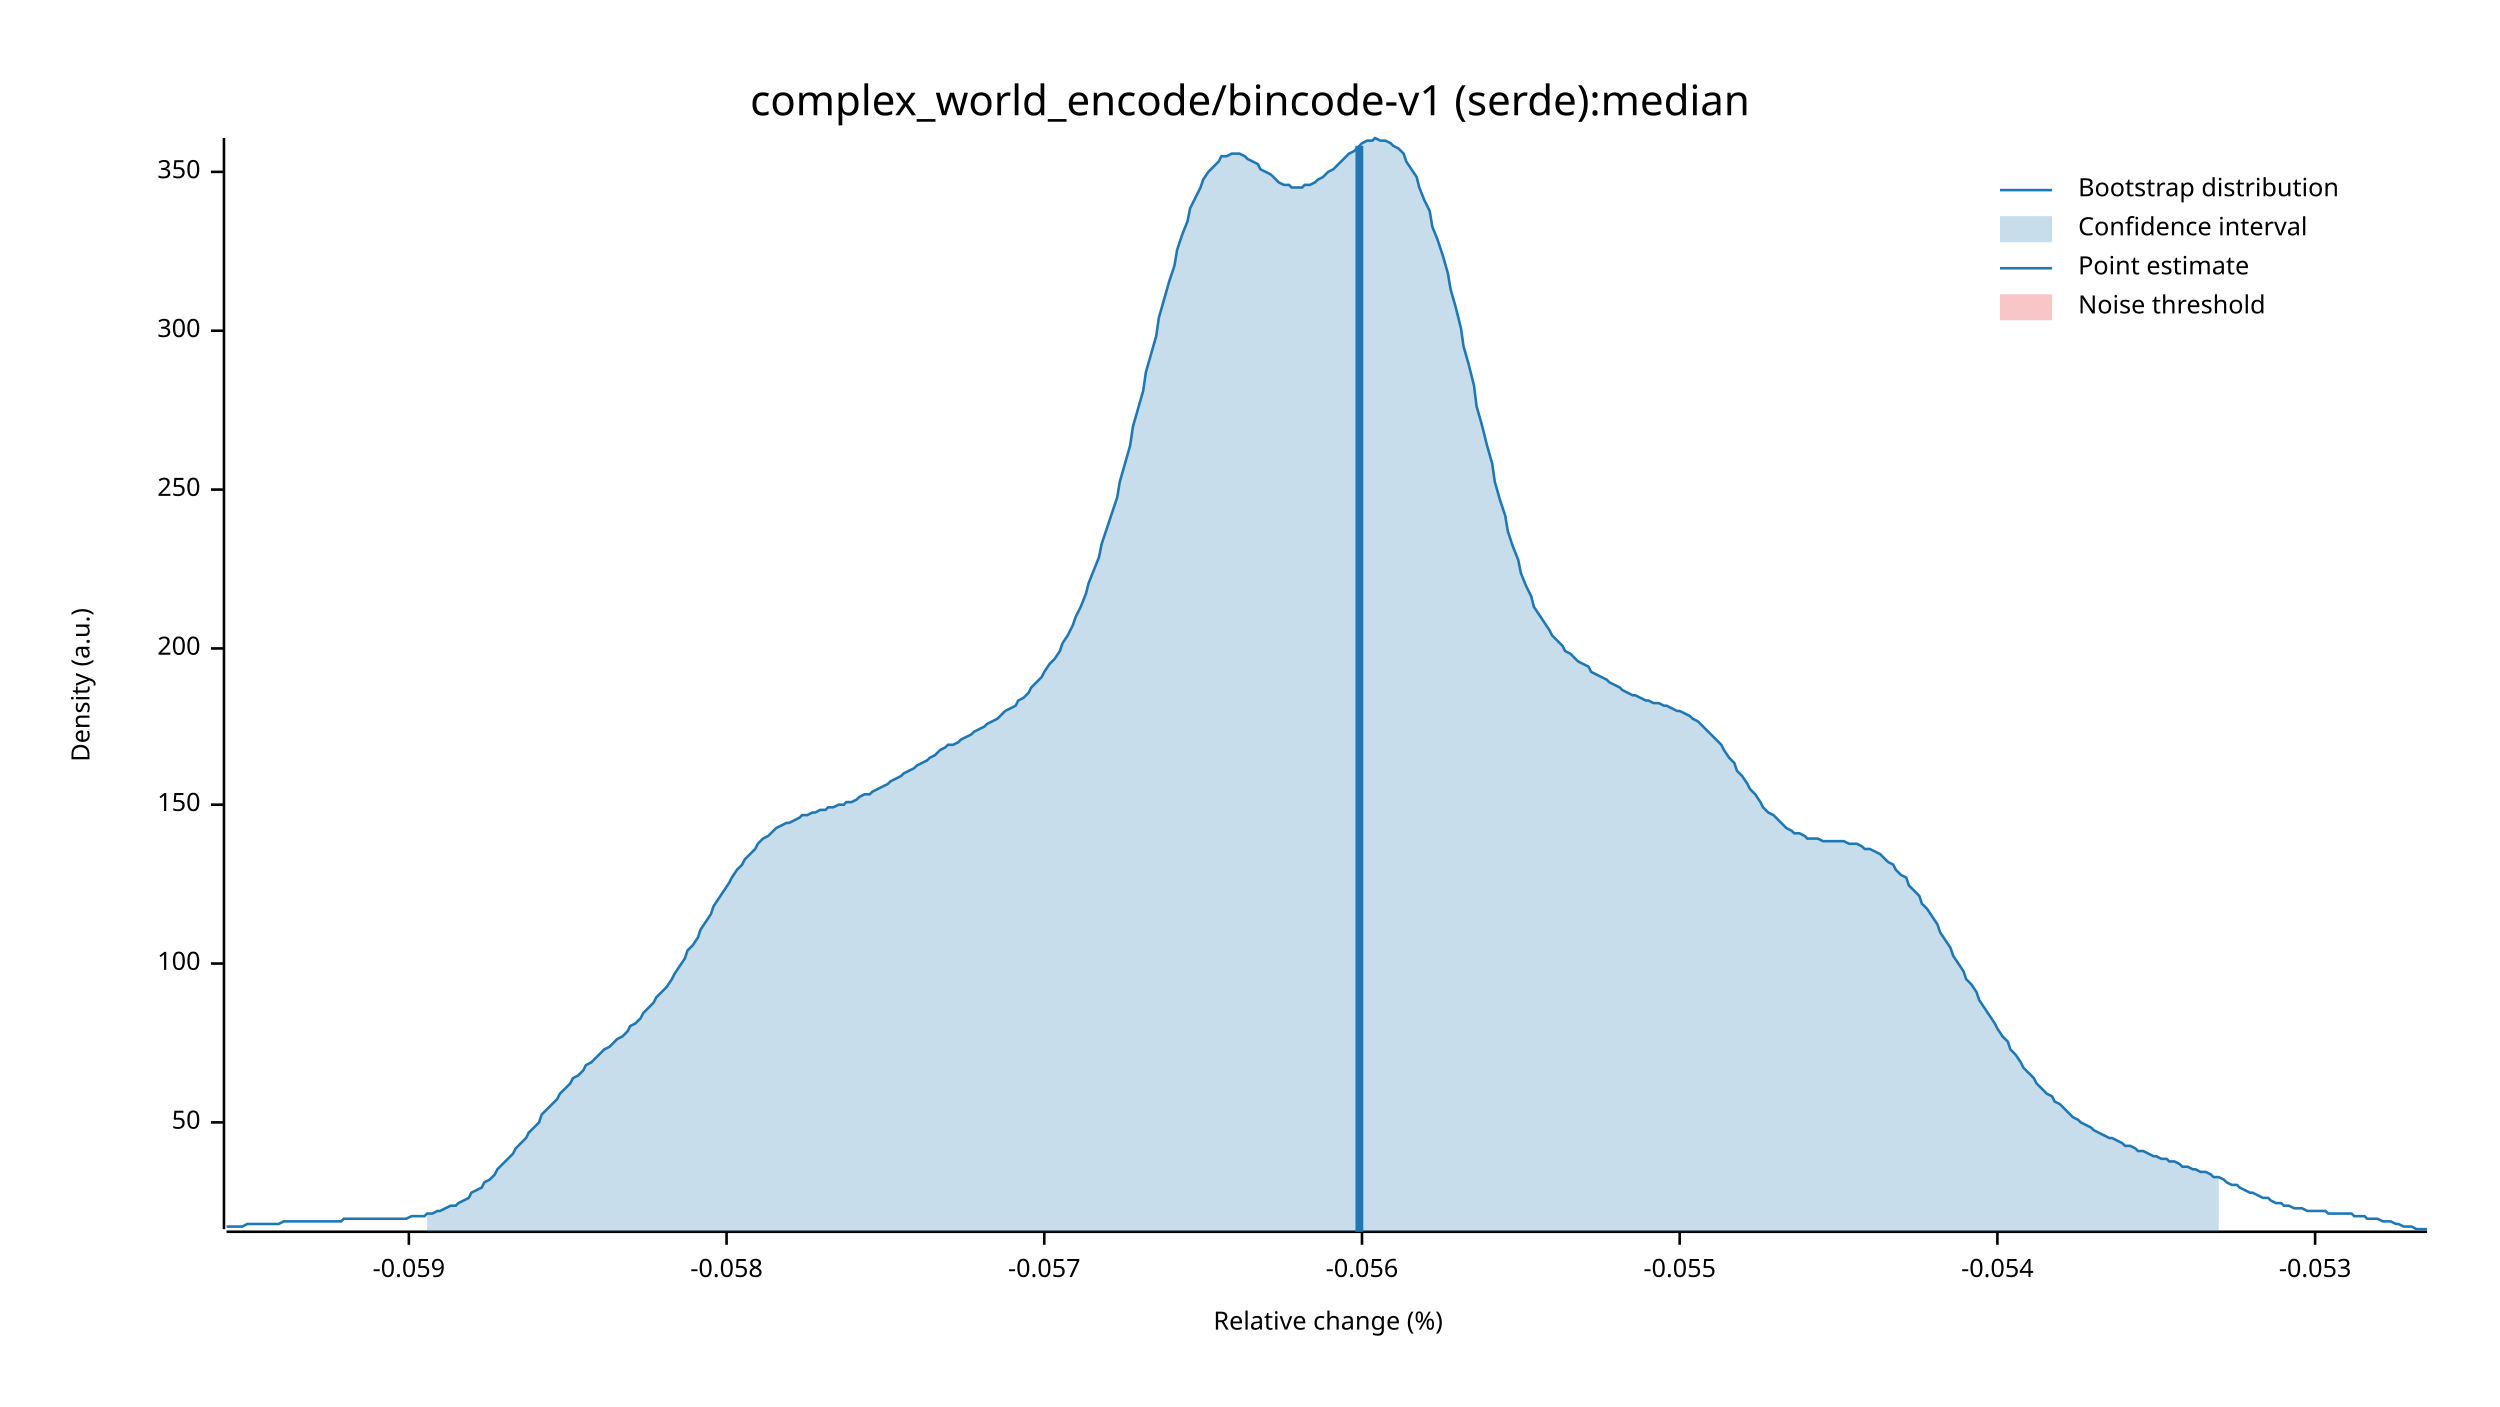
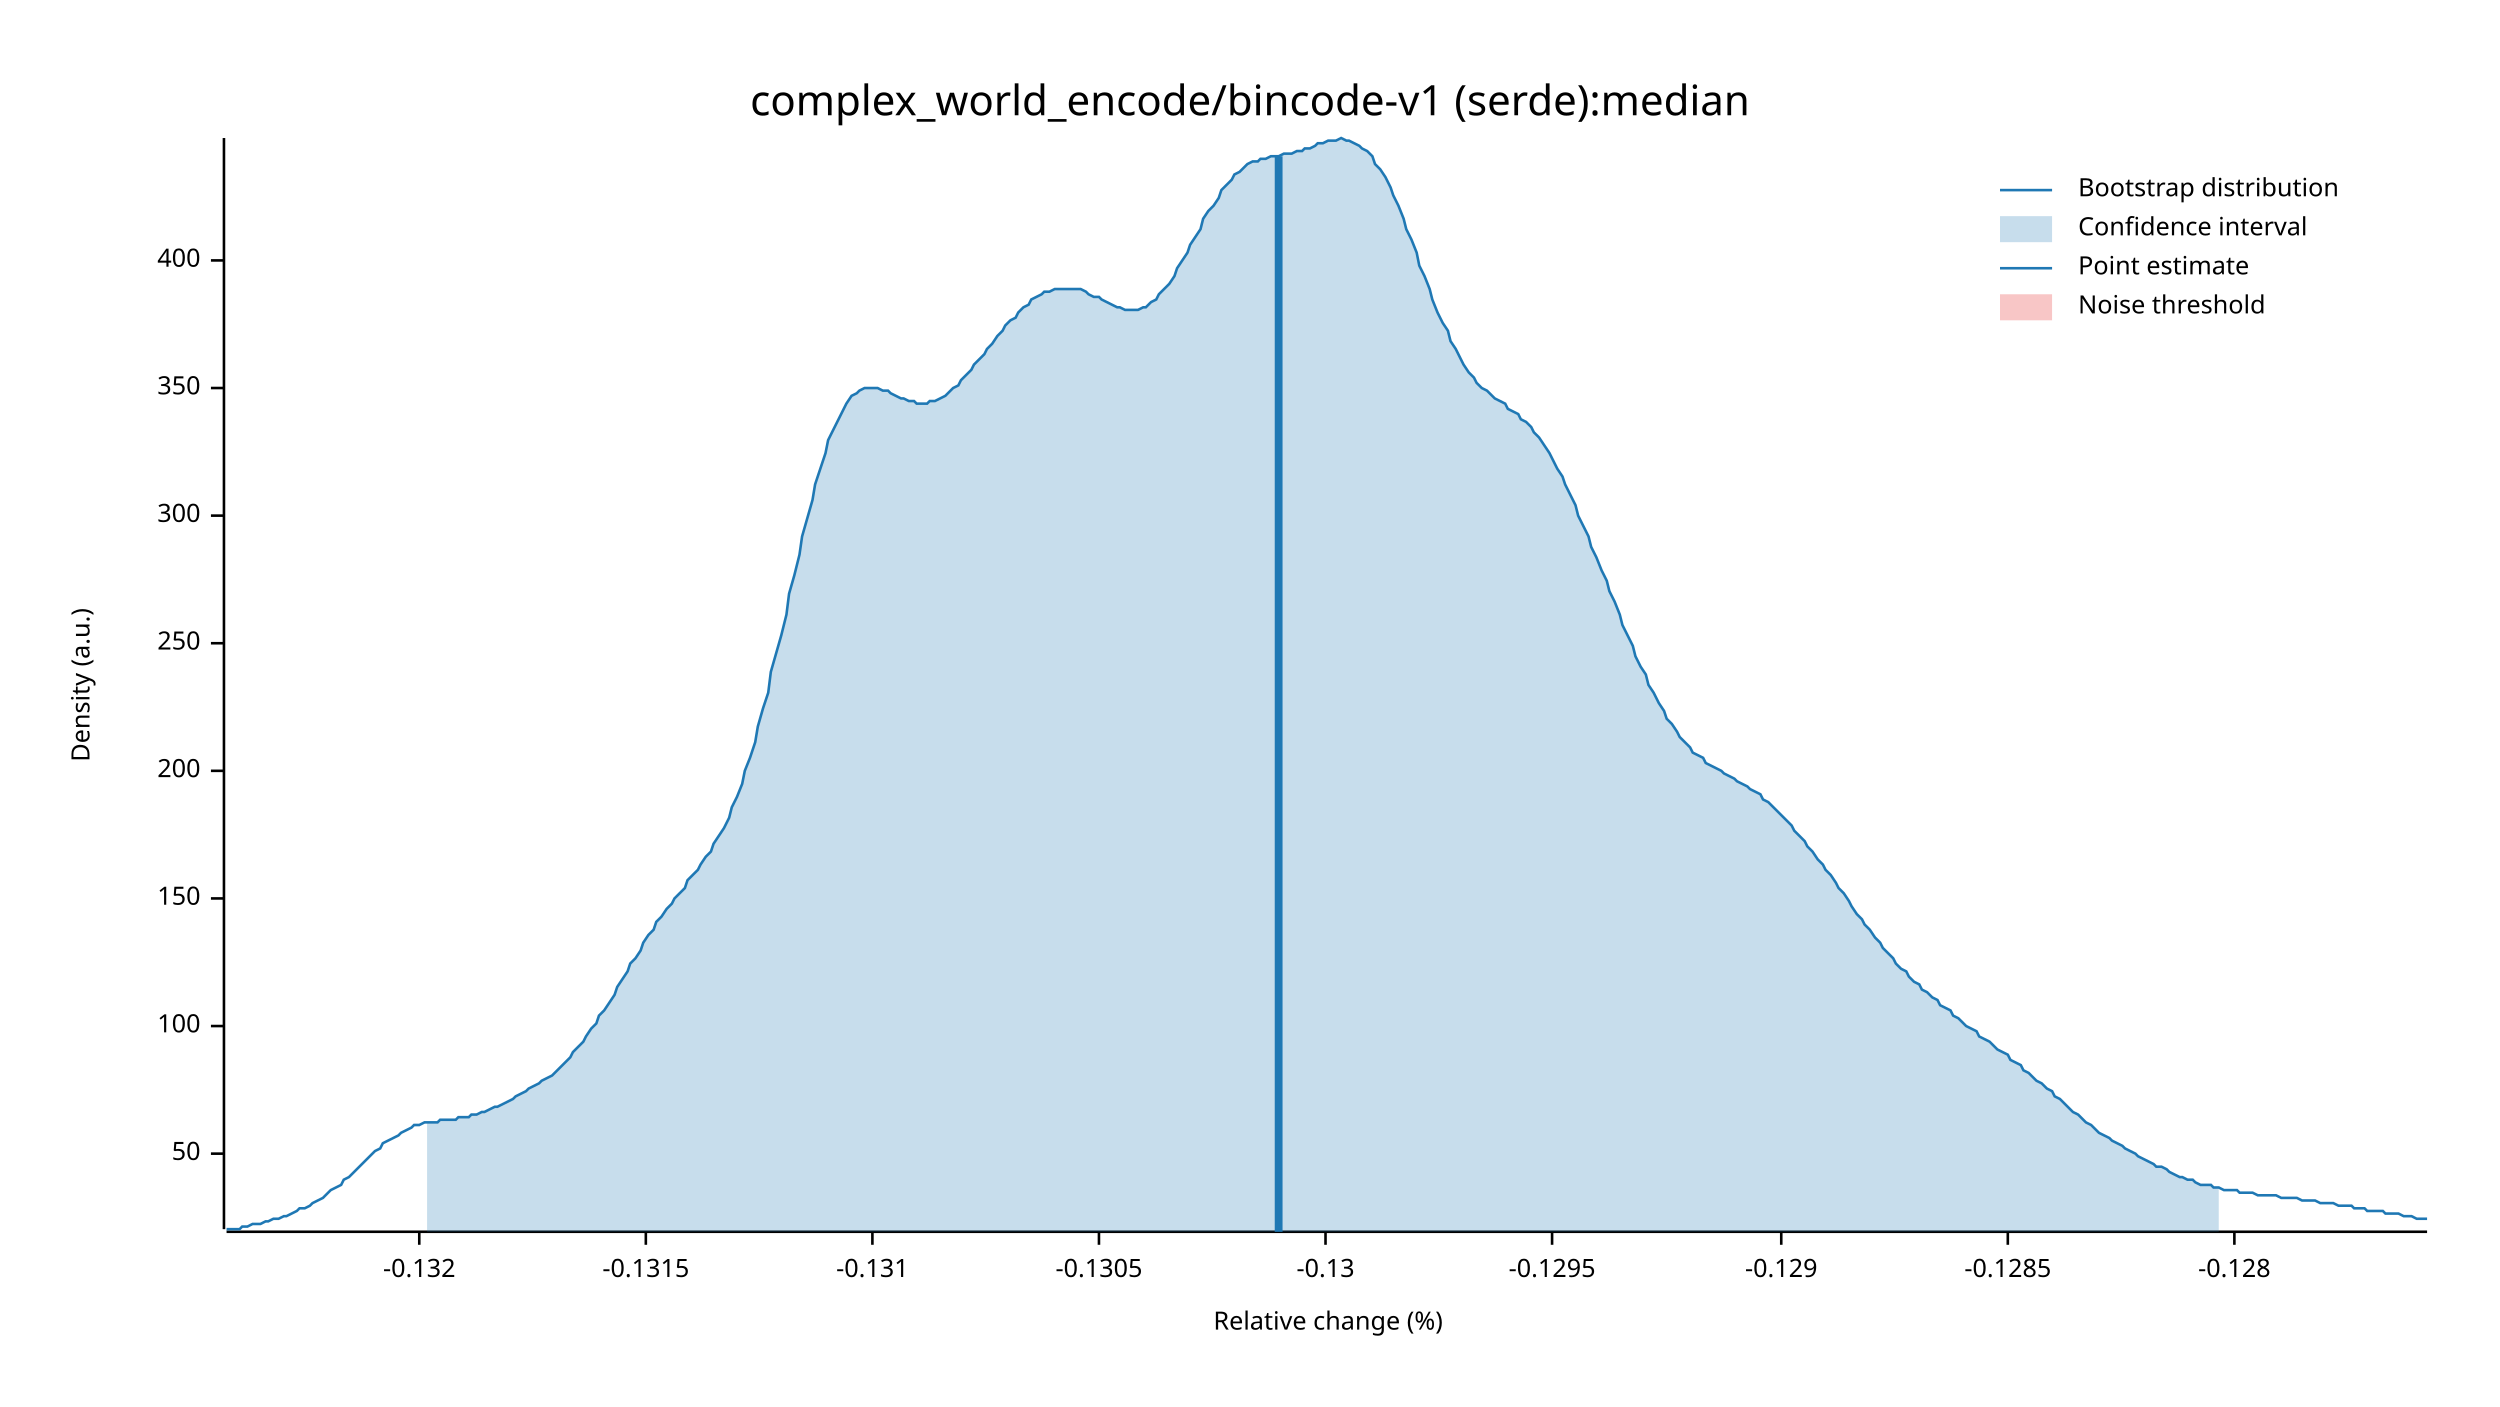
<svg xmlns="http://www.w3.org/2000/svg" width="960" height="540" viewBox="0 0 960 540">
  <text x="480" y="32" dy="0.76em" text-anchor="middle" font-family="sans-serif" font-size="16.129" opacity="1" fill="#000000">
complex_world_encode/bincode-v1 (serde):median
</text>
  <text x="27" y="263" dy="0.76em" text-anchor="middle" font-family="sans-serif" font-size="9.677" opacity="1" fill="#000000" transform="rotate(270, 27, 263)">
Density (a.u.)
</text>
  <text x="510" y="513" dy="-0.5ex" text-anchor="middle" font-family="sans-serif" font-size="9.677" opacity="1" fill="#000000">
Relative change (%)
</text>
  <polyline fill="none" opacity="1" stroke="#000000" stroke-width="1" points="86,53 86,472 " />
-   <text x="77" y="431" dy="0.5ex" text-anchor="end" font-family="sans-serif" font-size="9.677" opacity="1" fill="#000000">
+   <text x="77" y="443" dy="0.5ex" text-anchor="end" font-family="sans-serif" font-size="9.677" opacity="1" fill="#000000">
50
</text>
-   <polyline fill="none" opacity="1" stroke="#000000" stroke-width="1" points="81,431 86,431 " />
-   <text x="77" y="370" dy="0.5ex" text-anchor="end" font-family="sans-serif" font-size="9.677" opacity="1" fill="#000000">
+   <polyline fill="none" opacity="1" stroke="#000000" stroke-width="1" points="81,443 86,443 " />
+   <text x="77" y="394" dy="0.5ex" text-anchor="end" font-family="sans-serif" font-size="9.677" opacity="1" fill="#000000">
100
</text>
-   <polyline fill="none" opacity="1" stroke="#000000" stroke-width="1" points="81,370 86,370 " />
-   <text x="77" y="309" dy="0.5ex" text-anchor="end" font-family="sans-serif" font-size="9.677" opacity="1" fill="#000000">
+   <polyline fill="none" opacity="1" stroke="#000000" stroke-width="1" points="81,394 86,394 " />
+   <text x="77" y="345" dy="0.5ex" text-anchor="end" font-family="sans-serif" font-size="9.677" opacity="1" fill="#000000">
150
</text>
-   <polyline fill="none" opacity="1" stroke="#000000" stroke-width="1" points="81,309 86,309 " />
-   <text x="77" y="249" dy="0.5ex" text-anchor="end" font-family="sans-serif" font-size="9.677" opacity="1" fill="#000000">
+   <polyline fill="none" opacity="1" stroke="#000000" stroke-width="1" points="81,345 86,345 " />
+   <text x="77" y="296" dy="0.5ex" text-anchor="end" font-family="sans-serif" font-size="9.677" opacity="1" fill="#000000">
200
</text>
-   <polyline fill="none" opacity="1" stroke="#000000" stroke-width="1" points="81,249 86,249 " />
-   <text x="77" y="188" dy="0.5ex" text-anchor="end" font-family="sans-serif" font-size="9.677" opacity="1" fill="#000000">
+   <polyline fill="none" opacity="1" stroke="#000000" stroke-width="1" points="81,296 86,296 " />
+   <text x="77" y="247" dy="0.5ex" text-anchor="end" font-family="sans-serif" font-size="9.677" opacity="1" fill="#000000">
250
</text>
-   <polyline fill="none" opacity="1" stroke="#000000" stroke-width="1" points="81,188 86,188 " />
-   <text x="77" y="127" dy="0.5ex" text-anchor="end" font-family="sans-serif" font-size="9.677" opacity="1" fill="#000000">
+   <polyline fill="none" opacity="1" stroke="#000000" stroke-width="1" points="81,247 86,247 " />
+   <text x="77" y="198" dy="0.5ex" text-anchor="end" font-family="sans-serif" font-size="9.677" opacity="1" fill="#000000">
300
</text>
-   <polyline fill="none" opacity="1" stroke="#000000" stroke-width="1" points="81,127 86,127 " />
-   <text x="77" y="66" dy="0.5ex" text-anchor="end" font-family="sans-serif" font-size="9.677" opacity="1" fill="#000000">
+   <polyline fill="none" opacity="1" stroke="#000000" stroke-width="1" points="81,198 86,198 " />
+   <text x="77" y="149" dy="0.5ex" text-anchor="end" font-family="sans-serif" font-size="9.677" opacity="1" fill="#000000">
350
</text>
-   <polyline fill="none" opacity="1" stroke="#000000" stroke-width="1" points="81,66 86,66 " />
+   <polyline fill="none" opacity="1" stroke="#000000" stroke-width="1" points="81,149 86,149 " />
+   <text x="77" y="100" dy="0.5ex" text-anchor="end" font-family="sans-serif" font-size="9.677" opacity="1" fill="#000000">
+ 400
+ </text>
+   <polyline fill="none" opacity="1" stroke="#000000" stroke-width="1" points="81,100 86,100 " />
  <polyline fill="none" opacity="1" stroke="#000000" stroke-width="1" points="87,473 932,473 " />
-   <text x="157" y="483" dy="0.76em" text-anchor="middle" font-family="sans-serif" font-size="9.677" opacity="1" fill="#000000">
- -0.059
+   <text x="161" y="483" dy="0.76em" text-anchor="middle" font-family="sans-serif" font-size="9.677" opacity="1" fill="#000000">
+ -0.132
</text>
-   <polyline fill="none" opacity="1" stroke="#000000" stroke-width="1" points="157,473 157,478 " />
-   <text x="279" y="483" dy="0.76em" text-anchor="middle" font-family="sans-serif" font-size="9.677" opacity="1" fill="#000000">
- -0.058
+   <polyline fill="none" opacity="1" stroke="#000000" stroke-width="1" points="161,473 161,478 " />
+   <text x="248" y="483" dy="0.76em" text-anchor="middle" font-family="sans-serif" font-size="9.677" opacity="1" fill="#000000">
+ -0.1315
</text>
-   <polyline fill="none" opacity="1" stroke="#000000" stroke-width="1" points="279,473 279,478 " />
-   <text x="401" y="483" dy="0.76em" text-anchor="middle" font-family="sans-serif" font-size="9.677" opacity="1" fill="#000000">
- -0.057
+   <polyline fill="none" opacity="1" stroke="#000000" stroke-width="1" points="248,473 248,478 " />
+   <text x="335" y="483" dy="0.76em" text-anchor="middle" font-family="sans-serif" font-size="9.677" opacity="1" fill="#000000">
+ -0.131
</text>
-   <polyline fill="none" opacity="1" stroke="#000000" stroke-width="1" points="401,473 401,478 " />
-   <text x="523" y="483" dy="0.76em" text-anchor="middle" font-family="sans-serif" font-size="9.677" opacity="1" fill="#000000">
- -0.056
+   <polyline fill="none" opacity="1" stroke="#000000" stroke-width="1" points="335,473 335,478 " />
+   <text x="422" y="483" dy="0.76em" text-anchor="middle" font-family="sans-serif" font-size="9.677" opacity="1" fill="#000000">
+ -0.1305
</text>
-   <polyline fill="none" opacity="1" stroke="#000000" stroke-width="1" points="523,473 523,478 " />
-   <text x="645" y="483" dy="0.76em" text-anchor="middle" font-family="sans-serif" font-size="9.677" opacity="1" fill="#000000">
- -0.055
+   <polyline fill="none" opacity="1" stroke="#000000" stroke-width="1" points="422,473 422,478 " />
+   <text x="509" y="483" dy="0.76em" text-anchor="middle" font-family="sans-serif" font-size="9.677" opacity="1" fill="#000000">
+ -0.13
</text>
-   <polyline fill="none" opacity="1" stroke="#000000" stroke-width="1" points="645,473 645,478 " />
-   <text x="767" y="483" dy="0.76em" text-anchor="middle" font-family="sans-serif" font-size="9.677" opacity="1" fill="#000000">
- -0.054
+   <polyline fill="none" opacity="1" stroke="#000000" stroke-width="1" points="509,473 509,478 " />
+   <text x="596" y="483" dy="0.76em" text-anchor="middle" font-family="sans-serif" font-size="9.677" opacity="1" fill="#000000">
+ -0.1295
</text>
-   <polyline fill="none" opacity="1" stroke="#000000" stroke-width="1" points="767,473 767,478 " />
-   <text x="889" y="483" dy="0.76em" text-anchor="middle" font-family="sans-serif" font-size="9.677" opacity="1" fill="#000000">
- -0.053
+   <polyline fill="none" opacity="1" stroke="#000000" stroke-width="1" points="596,473 596,478 " />
+   <text x="684" y="483" dy="0.76em" text-anchor="middle" font-family="sans-serif" font-size="9.677" opacity="1" fill="#000000">
+ -0.129
</text>
-   <polyline fill="none" opacity="1" stroke="#000000" stroke-width="1" points="889,473 889,478 " />
-   <polyline fill="none" opacity="1" stroke="#1F78B4" stroke-width="1" points="87,471 88,471 90,471 92,471 93,471 95,470 97,470 98,470 100,470 102,470 103,470 105,470 107,470 109,469 110,469 112,469 114,469 115,469 117,469 119,469 120,469 122,469 124,469 125,469 127,469 129,469 131,469 132,468 134,468 136,468 137,468 139,468 141,468 142,468 144,468 146,468 147,468 149,468 151,468 153,468 154,468 156,468 158,467 159,467 161,467 163,467 164,466 166,466 168,465 169,465 171,464 173,463 175,463 176,462 178,461 180,460 181,458 183,457 185,456 186,454 188,453 190,451 191,449 193,447 195,445 197,443 198,441 200,439 202,437 203,435 205,433 207,431 208,428 210,426 212,424 214,422 215,420 217,418 219,416 220,414 222,413 224,411 225,409 227,408 229,406 230,405 232,403 234,402 236,400 237,399 239,398 241,396 242,394 244,393 246,391 247,389 249,387 251,385 252,383 254,381 256,379 258,376 259,374 261,371 263,368 264,365 266,363 268,360 269,357 271,354 273,351 274,348 276,345 278,342 280,339 281,337 283,334 285,332 286,330 288,328 290,326 291,324 293,322 295,321 296,320 298,318 300,317 302,316 303,316 305,315 307,314 308,313 310,313 312,312 313,312 315,311 317,311 318,310 320,310 322,309 324,309 325,308 327,308 329,307 330,306 332,305 334,305 335,304 337,303 339,302 341,301 342,300 344,299 346,298 347,297 349,296 351,295 352,294 354,293 356,292 357,291 359,290 361,288 363,287 364,286 366,286 368,285 369,284 371,283 373,282 374,281 376,280 378,279 379,278 381,277 383,276 385,274 386,273 388,272 390,271 391,269 393,268 395,266 396,264 398,262 400,260 401,258 403,255 405,253 407,250 408,247 410,244 412,240 413,237 415,233 417,228 418,224 420,219 422,214 423,209 425,203 427,197 429,191 430,185 432,178 434,171 435,164 437,157 439,150 440,143 442,136 444,129 445,122 447,115 449,108 451,102 452,96 454,90 456,85 457,80 459,76 461,72 462,69 464,66 466,64 468,62 469,60 471,60 473,59 474,59 476,59 478,60 479,61 481,62 483,63 484,65 486,66 488,67 490,69 491,70 493,71 495,71 496,72 498,72 500,72 501,71 503,71 505,70 506,69 508,68 510,66 512,65 513,64 515,62 517,60 518,59 520,58 522,56 523,55 525,54 527,54 528,53 530,54 532,54 534,55 535,56 537,57 539,59 540,62 542,65 544,68 545,72 547,77 549,81 550,87 552,92 554,98 556,105 557,111 559,118 561,126 562,133 564,140 566,148 567,156 569,163 571,171 573,178 574,185 576,192 578,198 579,204 581,210 583,215 584,220 586,225 588,229 589,233 591,236 593,239 595,242 596,244 598,246 600,248 601,250 603,251 605,253 606,254 608,255 610,256 611,258 613,259 615,260 617,261 618,262 620,263 622,264 623,265 625,266 627,267 628,267 630,268 632,269 633,269 635,270 637,270 639,271 640,271 642,272 644,273 645,273 647,274 649,275 650,276 652,277 654,279 655,280 657,282 659,284 661,286 662,288 664,291 666,293 667,296 669,298 671,301 672,303 674,305 676,308 677,310 679,312 681,313 683,315 684,316 686,318 688,319 689,320 691,320 693,321 694,322 696,322 698,322 700,323 701,323 703,323 705,323 706,323 708,323 710,324 711,324 713,324 715,325 716,326 718,326 720,327 722,328 723,329 725,331 727,332 728,334 730,336 732,337 733,340 735,342 737,344 738,347 740,349 742,352 744,355 745,358 747,361 749,364 750,367 752,370 754,373 755,376 757,378 759,381 760,384 762,387 764,390 766,393 767,395 769,398 771,400 772,403 774,405 776,408 777,410 779,412 781,414 782,416 784,418 786,420 788,421 789,423 791,424 793,426 794,427 796,429 798,430 799,431 801,432 803,433 804,434 806,435 808,436 810,437 811,437 813,438 815,439 816,440 818,440 820,441 821,442 823,442 825,443 827,444 828,444 830,445 832,445 833,446 835,446 837,447 838,448 840,448 842,449 843,449 845,450 847,450 849,451 850,452 852,452 854,453 855,454 857,455 859,455 860,456 862,457 864,458 865,458 867,459 869,460 871,460 872,461 874,462 876,462 877,463 879,463 881,464 882,464 884,464 886,465 887,465 889,465 891,465 893,465 894,466 896,466 898,466 899,466 901,466 903,466 904,467 906,467 908,467 909,468 911,468 913,468 915,469 916,469 918,469 920,470 921,470 923,471 925,471 926,471 928,472 930,472 932,472 " />
-   <polygon opacity="0.25" fill="#1F78B4" points="164,466 166,466 168,465 169,465 171,464 173,463 175,463 176,462 178,461 180,460 181,458 183,457 185,456 186,454 188,453 190,451 191,449 193,447 195,445 197,443 198,441 200,439 202,437 203,435 205,433 207,431 208,428 210,426 212,424 214,422 215,420 217,418 219,416 220,414 222,413 224,411 225,409 227,408 229,406 230,405 232,403 234,402 236,400 237,399 239,398 241,396 242,394 244,393 246,391 247,389 249,387 251,385 252,383 254,381 256,379 258,376 259,374 261,371 263,368 264,365 266,363 268,360 269,357 271,354 273,351 274,348 276,345 278,342 280,339 281,337 283,334 285,332 286,330 288,328 290,326 291,324 293,322 295,321 296,320 298,318 300,317 302,316 303,316 305,315 307,314 308,313 310,313 312,312 313,312 315,311 317,311 318,310 320,310 322,309 324,309 325,308 327,308 329,307 330,306 332,305 334,305 335,304 337,303 339,302 341,301 342,300 344,299 346,298 347,297 349,296 351,295 352,294 354,293 356,292 357,291 359,290 361,288 363,287 364,286 366,286 368,285 369,284 371,283 373,282 374,281 376,280 378,279 379,278 381,277 383,276 385,274 386,273 388,272 390,271 391,269 393,268 395,266 396,264 398,262 400,260 401,258 403,255 405,253 407,250 408,247 410,244 412,240 413,237 415,233 417,228 418,224 420,219 422,214 423,209 425,203 427,197 429,191 430,185 432,178 434,171 435,164 437,157 439,150 440,143 442,136 444,129 445,122 447,115 449,108 451,102 452,96 454,90 456,85 457,80 459,76 461,72 462,69 464,66 466,64 468,62 469,60 471,60 473,59 474,59 476,59 478,60 479,61 481,62 483,63 484,65 486,66 488,67 490,69 491,70 493,71 495,71 496,72 498,72 500,72 501,71 503,71 505,70 506,69 508,68 510,66 512,65 513,64 515,62 517,60 518,59 520,58 522,56 523,55 525,54 527,54 528,53 530,54 532,54 534,55 535,56 537,57 539,59 540,62 542,65 544,68 545,72 547,77 549,81 550,87 552,92 554,98 556,105 557,111 559,118 561,126 562,133 564,140 566,148 567,156 569,163 571,171 573,178 574,185 576,192 578,198 579,204 581,210 583,215 584,220 586,225 588,229 589,233 591,236 593,239 595,242 596,244 598,246 600,248 601,250 603,251 605,253 606,254 608,255 610,256 611,258 613,259 615,260 617,261 618,262 620,263 622,264 623,265 625,266 627,267 628,267 630,268 632,269 633,269 635,270 637,270 639,271 640,271 642,272 644,273 645,273 647,274 649,275 650,276 652,277 654,279 655,280 657,282 659,284 661,286 662,288 664,291 666,293 667,296 669,298 671,301 672,303 674,305 676,308 677,310 679,312 681,313 683,315 684,316 686,318 688,319 689,320 691,320 693,321 694,322 696,322 698,322 700,323 701,323 703,323 705,323 706,323 708,323 710,324 711,324 713,324 715,325 716,326 718,326 720,327 722,328 723,329 725,331 727,332 728,334 730,336 732,337 733,340 735,342 737,344 738,347 740,349 742,352 744,355 745,358 747,361 749,364 750,367 752,370 754,373 755,376 757,378 759,381 760,384 762,387 764,390 766,393 767,395 769,398 771,400 772,403 774,405 776,408 777,410 779,412 781,414 782,416 784,418 786,420 788,421 789,423 791,424 793,426 794,427 796,429 798,430 799,431 801,432 803,433 804,434 806,435 808,436 810,437 811,437 813,438 815,439 816,440 818,440 820,441 821,442 823,442 825,443 827,444 828,444 830,445 832,445 833,446 835,446 837,447 838,448 840,448 842,449 843,449 845,450 847,450 849,451 850,452 852,452 852,473 164,473 " />
-   <polyline fill="none" opacity="1" stroke="#1F78B4" stroke-width="3" points="522,473 522,56 " />
+   <polyline fill="none" opacity="1" stroke="#000000" stroke-width="1" points="684,473 684,478 " />
+   <text x="771" y="483" dy="0.76em" text-anchor="middle" font-family="sans-serif" font-size="9.677" opacity="1" fill="#000000">
+ -0.1285
+ </text>
+   <polyline fill="none" opacity="1" stroke="#000000" stroke-width="1" points="771,473 771,478 " />
+   <text x="858" y="483" dy="0.76em" text-anchor="middle" font-family="sans-serif" font-size="9.677" opacity="1" fill="#000000">
+ -0.128
+ </text>
+   <polyline fill="none" opacity="1" stroke="#000000" stroke-width="1" points="858,473 858,478 " />
+   <polyline fill="none" opacity="1" stroke="#1F78B4" stroke-width="1" points="87,472 88,472 90,472 92,472 93,471 95,471 97,470 98,470 100,470 102,469 103,469 105,468 107,468 109,467 110,467 112,466 114,465 115,464 117,464 119,463 120,462 122,461 124,460 125,459 127,457 129,456 131,455 132,453 134,452 136,450 137,449 139,447 141,445 142,444 144,442 146,441 147,439 149,438 151,437 153,436 154,435 156,434 158,433 159,432 161,432 163,431 164,431 166,431 168,431 169,430 171,430 173,430 175,430 176,429 178,429 180,429 181,428 183,428 185,427 186,427 188,426 190,425 191,425 193,424 195,423 197,422 198,421 200,420 202,419 203,418 205,417 207,416 208,415 210,414 212,413 214,411 215,410 217,408 219,406 220,404 222,402 224,400 225,398 227,395 229,393 230,390 232,388 234,385 236,382 237,379 239,376 241,373 242,370 244,368 246,365 247,362 249,359 251,357 252,354 254,352 256,349 258,347 259,345 261,343 263,341 264,338 266,336 268,334 269,332 271,329 273,327 274,324 276,321 278,318 280,314 281,310 283,306 285,301 286,296 288,291 290,285 291,279 293,272 295,266 296,258 298,251 300,244 302,236 303,228 305,221 307,213 308,206 310,199 312,192 313,186 315,180 317,174 318,169 320,165 322,161 324,157 325,155 327,152 329,151 330,150 332,149 334,149 335,149 337,149 339,150 341,150 342,151 344,152 346,153 347,153 349,154 351,154 352,155 354,155 356,155 357,154 359,154 361,153 363,152 364,151 366,149 368,148 369,146 371,144 373,142 374,140 376,138 378,136 379,134 381,132 383,129 385,127 386,125 388,123 390,122 391,120 393,118 395,117 396,115 398,114 400,113 401,112 403,112 405,111 407,111 408,111 410,111 412,111 413,111 415,111 417,112 418,113 420,114 422,114 423,115 425,116 427,117 429,118 430,118 432,119 434,119 435,119 437,119 439,118 440,118 442,116 444,115 445,113 447,111 449,109 451,106 452,103 454,100 456,97 457,94 459,91 461,88 462,84 464,81 466,79 468,76 469,73 471,71 473,69 474,67 476,66 478,64 479,63 481,62 483,62 484,61 486,61 488,60 490,60 491,60 493,59 495,59 496,59 498,58 500,58 501,57 503,57 505,56 506,55 508,55 510,54 512,54 513,54 515,53 517,54 518,54 520,55 522,56 523,57 525,58 527,60 528,63 530,65 532,68 534,72 535,75 537,79 539,84 540,88 542,92 544,97 545,102 547,106 549,111 550,115 552,120 554,124 556,127 557,131 559,134 561,138 562,140 564,143 566,145 567,147 569,149 571,150 573,152 574,153 576,154 578,155 579,157 581,158 583,159 584,161 586,162 588,164 589,166 591,168 593,171 595,174 596,176 598,180 600,183 601,186 603,190 605,194 606,198 608,202 610,206 611,210 613,214 615,219 617,223 618,227 620,231 622,236 623,240 625,244 627,248 628,252 630,256 632,259 633,263 635,266 637,270 639,273 640,276 642,278 644,281 645,283 647,285 649,287 650,289 652,290 654,291 655,293 657,294 659,295 661,296 662,297 664,298 666,299 667,300 669,301 671,302 672,303 674,304 676,305 677,307 679,308 681,310 683,312 684,313 686,315 688,317 689,319 691,321 693,323 694,325 696,327 698,330 700,332 701,334 703,336 705,339 706,341 708,343 710,346 711,348 713,351 715,353 716,355 718,357 720,360 722,362 723,364 725,366 727,368 728,370 730,372 732,373 733,375 735,377 737,378 738,380 740,381 742,383 744,384 745,386 747,387 749,388 750,390 752,391 754,393 755,394 757,395 759,396 760,398 762,399 764,400 766,402 767,403 769,404 771,405 772,407 774,408 776,409 777,411 779,412 781,414 782,415 784,416 786,418 788,419 789,421 791,422 793,424 794,425 796,427 798,428 799,429 801,431 803,432 804,433 806,435 808,436 810,437 811,438 813,439 815,440 816,441 818,442 820,443 821,444 823,445 825,446 827,447 828,448 830,448 832,449 833,450 835,451 837,452 838,452 840,453 842,453 843,454 845,455 847,455 849,455 850,456 852,456 854,457 855,457 857,457 859,457 860,458 862,458 864,458 865,458 867,459 869,459 871,459 872,459 874,459 876,460 877,460 879,460 881,460 882,460 884,461 886,461 887,461 889,461 891,462 893,462 894,462 896,462 898,463 899,463 901,463 903,463 904,464 906,464 908,464 909,465 911,465 913,465 915,465 916,466 918,466 920,466 921,466 923,467 925,467 926,467 928,468 930,468 932,468 " />
+   <polygon opacity="0.25" fill="#1F78B4" points="164,431 166,431 168,431 169,430 171,430 173,430 175,430 176,429 178,429 180,429 181,428 183,428 185,427 186,427 188,426 190,425 191,425 193,424 195,423 197,422 198,421 200,420 202,419 203,418 205,417 207,416 208,415 210,414 212,413 214,411 215,410 217,408 219,406 220,404 222,402 224,400 225,398 227,395 229,393 230,390 232,388 234,385 236,382 237,379 239,376 241,373 242,370 244,368 246,365 247,362 249,359 251,357 252,354 254,352 256,349 258,347 259,345 261,343 263,341 264,338 266,336 268,334 269,332 271,329 273,327 274,324 276,321 278,318 280,314 281,310 283,306 285,301 286,296 288,291 290,285 291,279 293,272 295,266 296,258 298,251 300,244 302,236 303,228 305,221 307,213 308,206 310,199 312,192 313,186 315,180 317,174 318,169 320,165 322,161 324,157 325,155 327,152 329,151 330,150 332,149 334,149 335,149 337,149 339,150 341,150 342,151 344,152 346,153 347,153 349,154 351,154 352,155 354,155 356,155 357,154 359,154 361,153 363,152 364,151 366,149 368,148 369,146 371,144 373,142 374,140 376,138 378,136 379,134 381,132 383,129 385,127 386,125 388,123 390,122 391,120 393,118 395,117 396,115 398,114 400,113 401,112 403,112 405,111 407,111 408,111 410,111 412,111 413,111 415,111 417,112 418,113 420,114 422,114 423,115 425,116 427,117 429,118 430,118 432,119 434,119 435,119 437,119 439,118 440,118 442,116 444,115 445,113 447,111 449,109 451,106 452,103 454,100 456,97 457,94 459,91 461,88 462,84 464,81 466,79 468,76 469,73 471,71 473,69 474,67 476,66 478,64 479,63 481,62 483,62 484,61 486,61 488,60 490,60 491,60 493,59 495,59 496,59 498,58 500,58 501,57 503,57 505,56 506,55 508,55 510,54 512,54 513,54 515,53 517,54 518,54 520,55 522,56 523,57 525,58 527,60 528,63 530,65 532,68 534,72 535,75 537,79 539,84 540,88 542,92 544,97 545,102 547,106 549,111 550,115 552,120 554,124 556,127 557,131 559,134 561,138 562,140 564,143 566,145 567,147 569,149 571,150 573,152 574,153 576,154 578,155 579,157 581,158 583,159 584,161 586,162 588,164 589,166 591,168 593,171 595,174 596,176 598,180 600,183 601,186 603,190 605,194 606,198 608,202 610,206 611,210 613,214 615,219 617,223 618,227 620,231 622,236 623,240 625,244 627,248 628,252 630,256 632,259 633,263 635,266 637,270 639,273 640,276 642,278 644,281 645,283 647,285 649,287 650,289 652,290 654,291 655,293 657,294 659,295 661,296 662,297 664,298 666,299 667,300 669,301 671,302 672,303 674,304 676,305 677,307 679,308 681,310 683,312 684,313 686,315 688,317 689,319 691,321 693,323 694,325 696,327 698,330 700,332 701,334 703,336 705,339 706,341 708,343 710,346 711,348 713,351 715,353 716,355 718,357 720,360 722,362 723,364 725,366 727,368 728,370 730,372 732,373 733,375 735,377 737,378 738,380 740,381 742,383 744,384 745,386 747,387 749,388 750,390 752,391 754,393 755,394 757,395 759,396 760,398 762,399 764,400 766,402 767,403 769,404 771,405 772,407 774,408 776,409 777,411 779,412 781,414 782,415 784,416 786,418 788,419 789,421 791,422 793,424 794,425 796,427 798,428 799,429 801,431 803,432 804,433 806,435 808,436 810,437 811,438 813,439 815,440 816,441 818,442 820,443 821,444 823,445 825,446 827,447 828,448 830,448 832,449 833,450 835,451 837,452 838,452 840,453 842,453 843,454 845,455 847,455 849,455 850,456 852,456 852,473 164,473 " />
+   <polyline fill="none" opacity="1" stroke="#1F78B4" stroke-width="3" points="491,473 491,60 " />
  <rect x="509" y="53" width="0" height="419" opacity="0.1" fill="#E31A1C" stroke="none" />
  <text x="798" y="68" dy="0.76em" text-anchor="start" font-family="sans-serif" font-size="9.677" opacity="1" fill="#000000">
Bootstrap distribution
</text>
  <text x="798" y="83" dy="0.76em" text-anchor="start" font-family="sans-serif" font-size="9.677" opacity="1" fill="#000000">
Confidence interval
</text>
  <text x="798" y="98" dy="0.76em" text-anchor="start" font-family="sans-serif" font-size="9.677" opacity="1" fill="#000000">
Point estimate
</text>
  <text x="798" y="113" dy="0.76em" text-anchor="start" font-family="sans-serif" font-size="9.677" opacity="1" fill="#000000">
Noise threshold
</text>
  <polyline fill="none" opacity="1" stroke="#1F78B4" stroke-width="1" points="768,73 788,73 " />
  <rect x="768" y="83" width="20" height="10" opacity="0.25" fill="#1F78B4" stroke="none" />
  <polyline fill="none" opacity="1" stroke="#1F78B4" stroke-width="1" points="768,103 788,103 " />
  <rect x="768" y="113" width="20" height="10" opacity="0.25" fill="#E31A1C" stroke="none" />
</svg>
